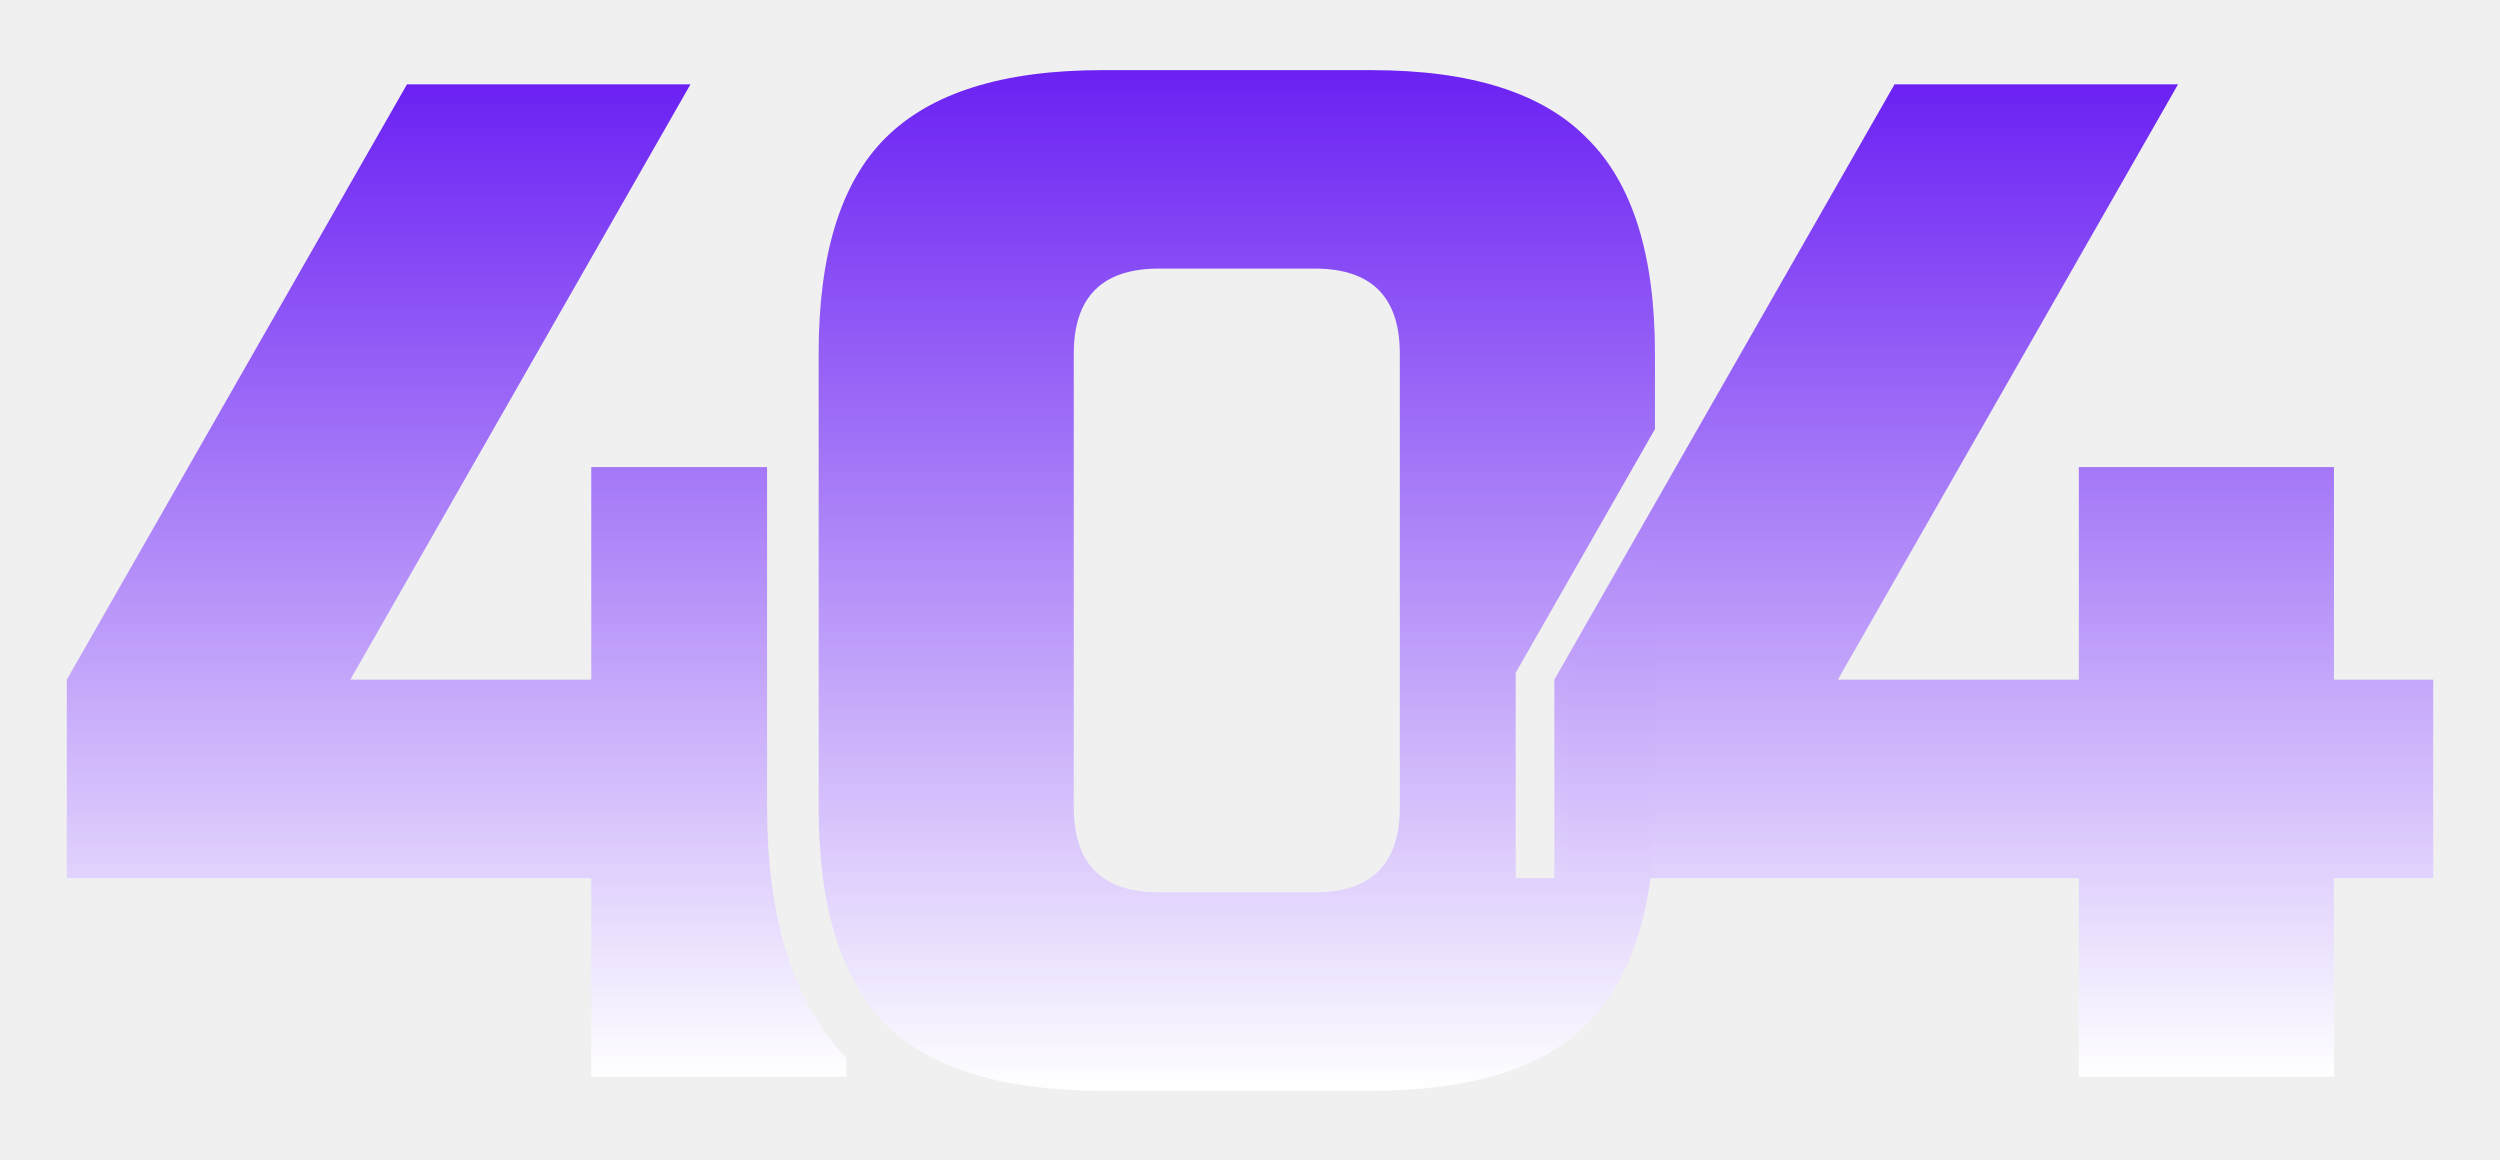
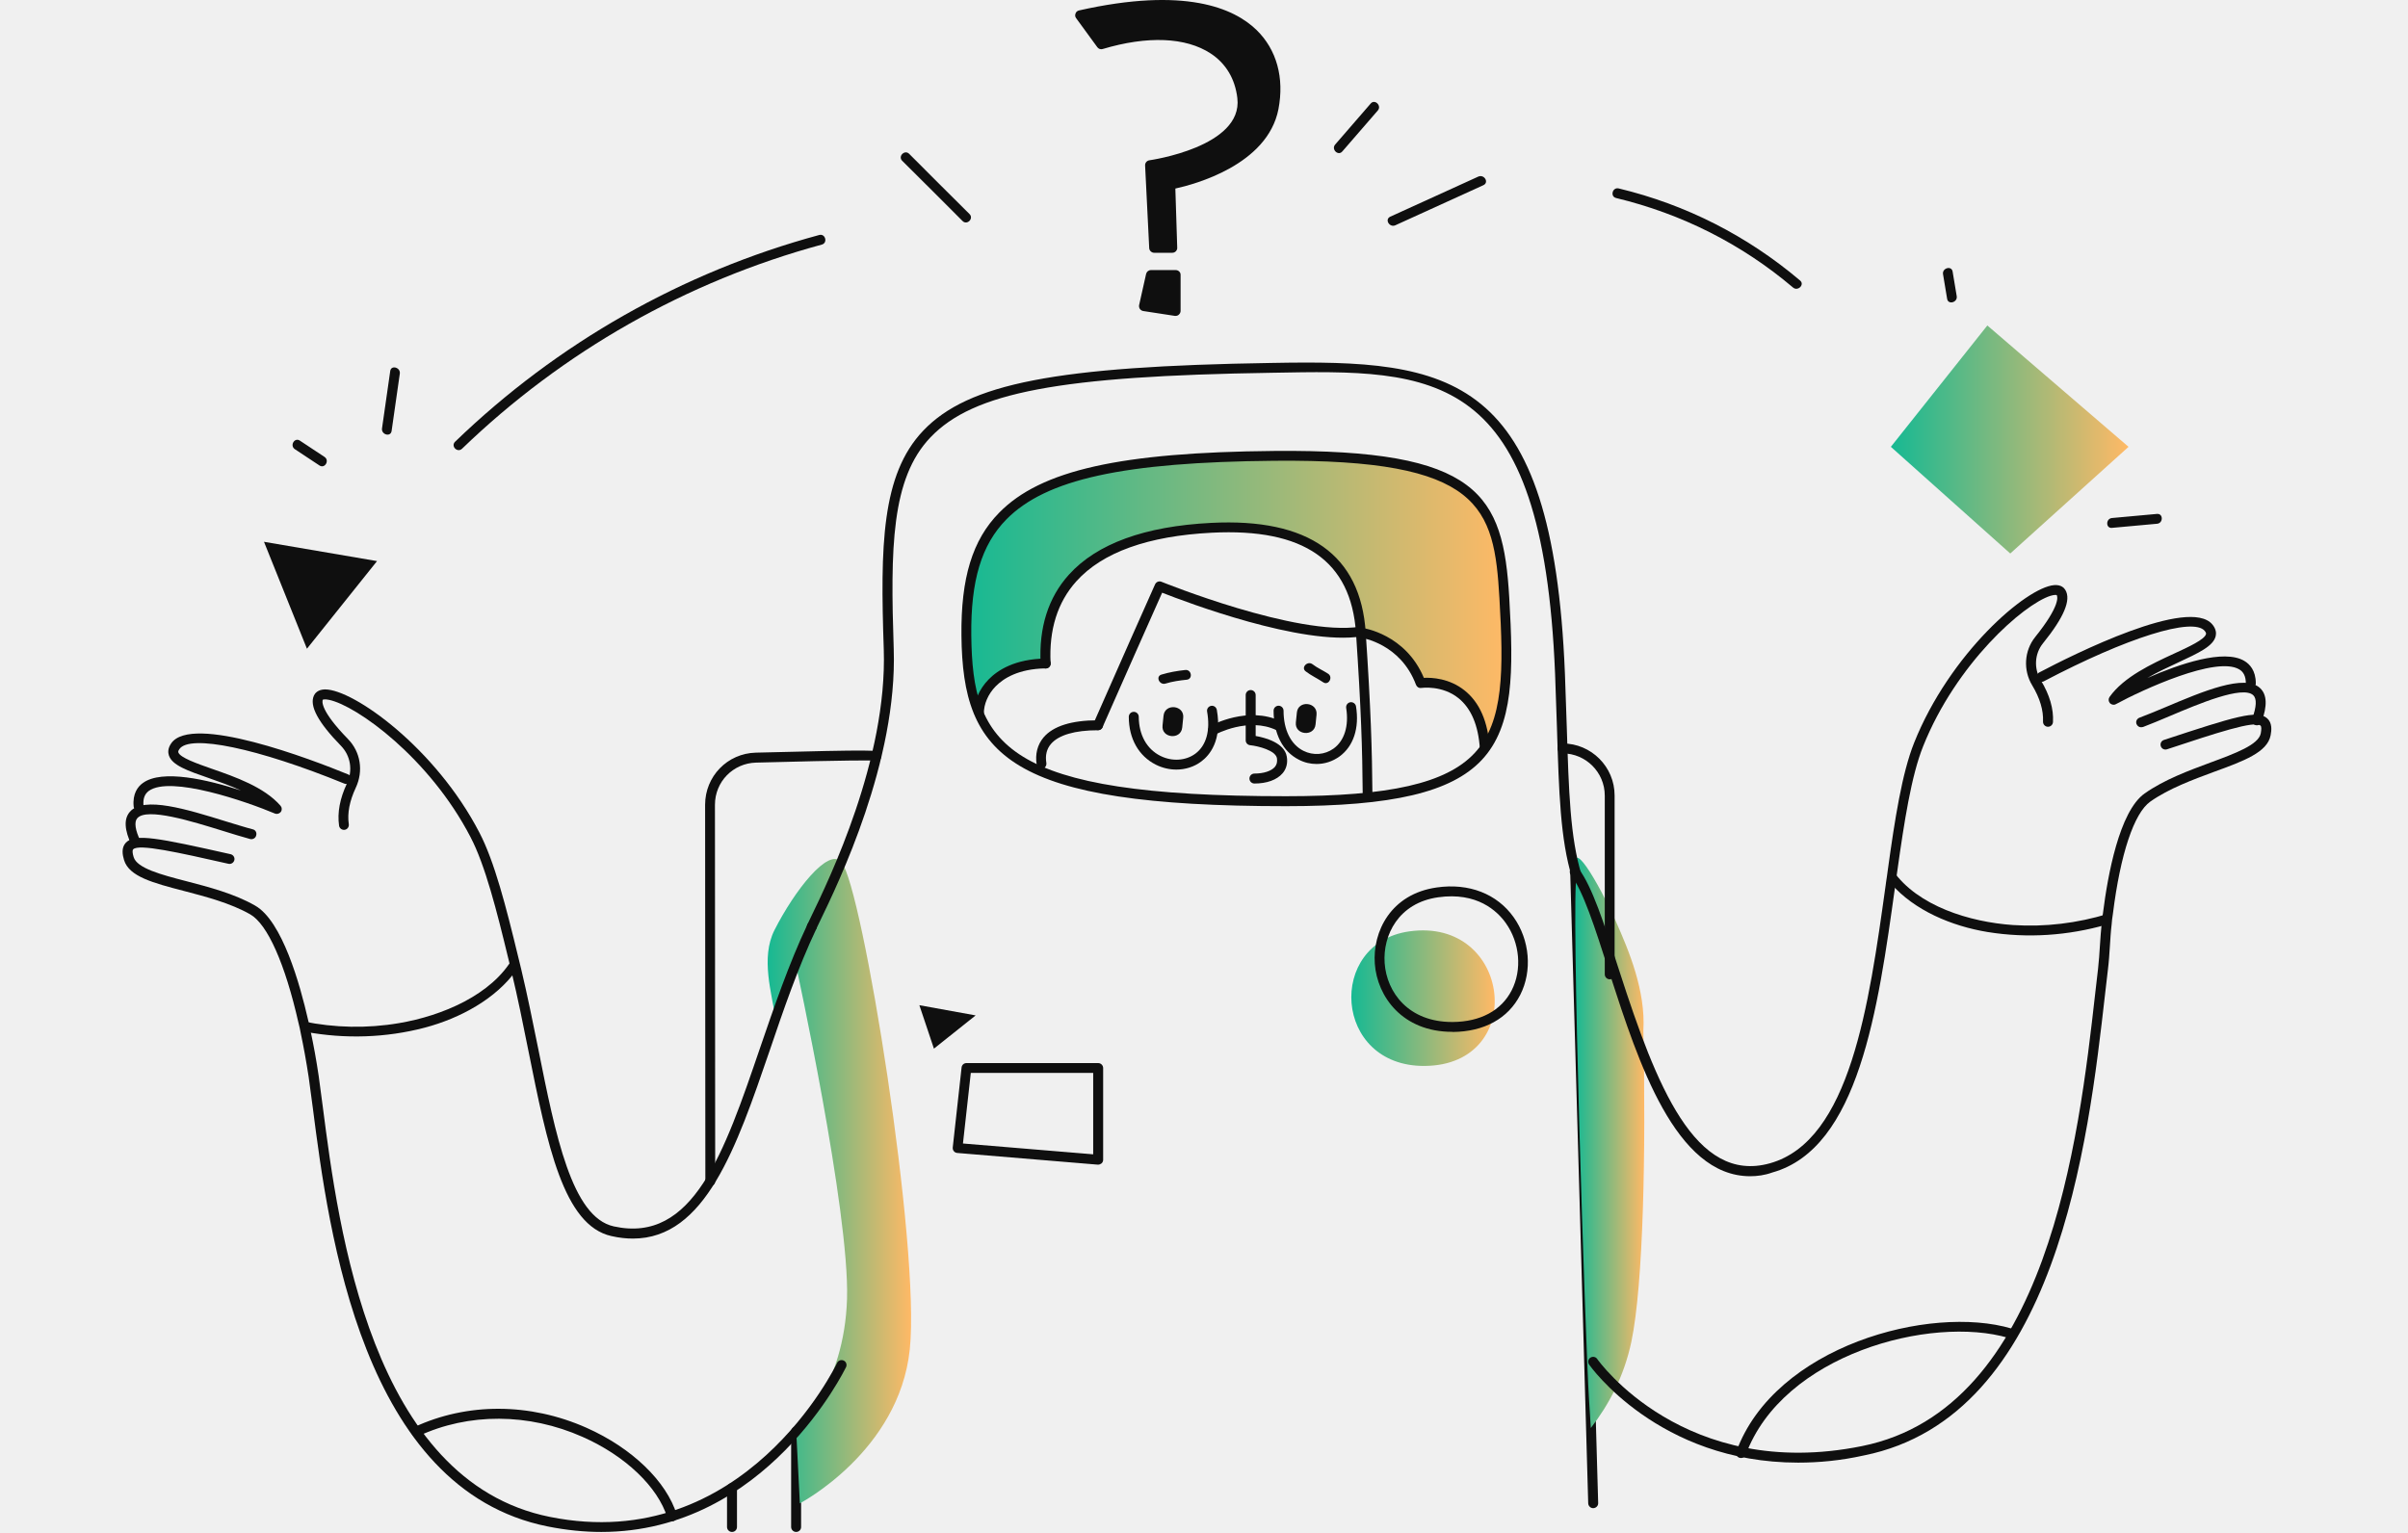
- <svg xmlns="http://www.w3.org/2000/svg" width="388" height="180" viewBox="0 0 388 180" fill="none">
-   <g filter="url(#filter0_f_8370_10503)">
-     <path d="M322.634 136.286H241.234V105.486L294.034 13.086H338.034L285.234 105.486H322.634V72.486H362.234V105.486H377.634V136.286H362.234V167.086H322.634V136.286Z" fill="url(#paint0_linear_8370_10503)" />
-     <path fill-rule="evenodd" clip-rule="evenodd" d="M204.051 41.686C212.851 41.686 217.251 46.086 217.251 54.886V125.286C217.251 134.086 212.851 138.486 204.051 138.486H179.851C171.051 138.486 166.651 134.086 166.651 125.286V54.886C166.651 46.086 171.051 41.686 179.851 41.686H204.051ZM246.291 158.946C253.331 151.906 256.851 140.686 256.851 125.286V82.72L243.234 106.549V136.286H235.234V105.486V104.424L235.761 103.502L256.851 66.595V54.886C256.851 39.486 253.331 28.34 246.291 21.446C239.397 14.406 228.251 10.886 212.851 10.886H171.051C155.651 10.886 144.431 14.406 137.391 21.446C130.497 28.34 127.051 39.486 127.051 54.886V125.286C127.051 140.686 130.497 151.906 137.391 158.946C144.431 165.84 155.651 169.286 171.051 169.286H212.851C228.251 169.286 239.397 165.84 246.291 158.946Z" fill="url(#paint1_linear_8370_10503)" />
-     <path d="M119.051 125.286C119.051 141.449 122.593 155.037 131.365 164.223V167.086H91.765V136.286H10.365V105.486L63.165 13.086H107.165L54.365 105.486H91.765V72.486H119.051V125.286Z" fill="url(#paint2_linear_8370_10503)" />
+ <svg xmlns="http://www.w3.org/2000/svg" width="300" height="191" viewBox="0 0 300 191" fill="none">
+   <g clip-path="url(#clip0_17049_106946)">
+     <path d="M120.79 26.677C118.277 24.179 115.765 21.682 113.267 19.169C112.709 18.611 111.84 19.48 112.399 20.038C114.912 22.535 117.424 25.032 119.922 27.545C120.48 28.104 121.349 27.235 120.79 26.677Z" fill="#0F0F0F" />
+     <path d="M170.767 12.903C169.293 14.609 167.819 16.3 166.346 18.006C165.818 18.611 166.718 19.48 167.23 18.875C168.704 17.169 170.177 15.478 171.651 13.772C172.178 13.182 171.278 12.298 170.767 12.903Z" fill="#0F0F0F" />
+     <path d="M184.17 22.008C180.509 23.668 176.864 25.343 173.203 27.003C172.474 27.344 173.11 28.398 173.839 28.073C177.5 26.413 181.145 24.738 184.806 23.078C185.55 22.737 184.914 21.682 184.17 22.008Z" fill="#0F0F0F" />
+     <path d="M175.575 116.068C165.26 117.51 166.082 132.913 177.483 132.835C190.419 132.742 188.325 114.268 175.575 116.068Z" fill="url(#paint0_linear_17049_106946)" />
+     <path d="M114.539 125.266L116.354 130.679L121.55 126.538L114.539 125.266Z" fill="#0F0F0F" />
+     <path d="M32.889 67.518L38.24 80.842L46.973 69.922L32.889 67.518Z" fill="#0F0F0F" />
+     <path d="M247.593 40.56L235.572 55.683L250.447 68.976L265.183 55.683L247.593 40.56Z" fill="url(#paint1_linear_17049_106946)" />
+     <path d="M48.617 46.237C48.276 48.625 47.934 50.998 47.593 53.387C47.484 54.163 48.663 54.504 48.787 53.713C49.129 51.324 49.47 48.951 49.811 46.562C49.92 45.787 48.725 45.446 48.617 46.237Z" fill="#0F0F0F" />
+     <path d="M243.266 33.843C243.142 33.068 241.947 33.393 242.072 34.169C242.242 35.193 242.413 36.216 242.583 37.24C242.707 38.016 243.902 37.69 243.778 36.914C243.607 35.891 243.437 34.867 243.266 33.843Z" fill="#0F0F0F" />
+     <path d="M268.736 64.043C266.859 64.214 264.982 64.385 263.121 64.555C262.33 64.633 262.33 65.858 263.121 65.781C264.997 65.61 266.874 65.439 268.736 65.269C269.511 65.207 269.527 63.981 268.736 64.043Z" fill="#0F0F0F" />
+     <path d="M40.427 56.939C39.403 56.257 38.38 55.574 37.356 54.907C36.689 54.473 36.069 55.528 36.735 55.978C37.759 56.66 38.783 57.343 39.807 58.01C40.474 58.444 41.094 57.374 40.427 56.939Z" fill="#0F0F0F" />
+     <path d="M102.068 29.283C85.006 33.905 69.417 42.762 56.698 55.047C56.124 55.605 56.993 56.474 57.567 55.916C70.146 43.786 85.533 35.053 102.394 30.477C103.154 30.26 102.828 29.081 102.068 29.283Z" fill="#0F0F0F" />
+     <path d="M224.266 34.96C217.689 29.391 210.057 25.498 201.666 23.482C200.89 23.295 200.565 24.49 201.34 24.676C209.515 26.646 216.975 30.399 223.382 35.828C223.986 36.34 224.871 35.472 224.266 34.96Z" fill="#0F0F0F" />
+     <path d="M198.487 187.947C198.162 187.947 197.882 187.683 197.867 187.342L195.618 108.452C195.602 108.111 195.881 107.832 196.223 107.816C196.548 107.816 196.843 108.08 196.859 108.421L199.108 187.311C199.123 187.652 198.844 187.931 198.503 187.947C198.487 187.947 198.487 187.947 198.487 187.947Z" fill="#0F0F0F" />
+     <path d="M99.185 190.909C98.844 190.909 98.564 190.63 98.564 190.289V178.392C98.564 178.051 98.844 177.771 99.185 177.771C99.526 177.771 99.805 178.051 99.805 178.392V190.289C99.805 190.646 99.526 190.909 99.185 190.909Z" fill="#0F0F0F" />
+     <path d="M136.815 145.137C136.8 145.137 136.784 145.137 136.769 145.137L119.257 143.679C119.086 143.663 118.931 143.585 118.838 143.461C118.729 143.337 118.683 143.167 118.698 142.996L119.8 133.022C119.831 132.712 120.094 132.479 120.404 132.479H136.815C137.156 132.479 137.436 132.759 137.436 133.1V144.532C137.436 144.702 137.358 144.873 137.234 144.981C137.11 145.075 136.955 145.137 136.815 145.137ZM119.97 142.5L136.195 143.849V133.705H120.947L119.97 142.5Z" fill="#0F0F0F" />
+     <path d="M180.913 128.585C174.724 128.585 171.576 124.196 171.281 120.101C170.986 116.084 173.282 111.399 179.005 110.593C183.007 110.019 186.497 111.384 188.576 114.3C190.592 117.123 190.918 121.001 189.398 123.979C187.893 126.926 184.9 128.57 180.991 128.601C180.975 128.585 180.944 128.585 180.913 128.585ZM179.176 111.818C174.228 112.516 172.258 116.549 172.506 120.023C172.77 123.684 175.484 127.36 180.913 127.36C180.944 127.36 180.975 127.36 181.006 127.36C184.434 127.329 187.04 125.933 188.328 123.42C189.646 120.861 189.351 117.48 187.599 115.029C186.528 113.524 184.015 111.135 179.176 111.818Z" fill="#0F0F0F" />
+     <path d="M96.609 126.911C96.175 123.809 94.733 119.388 96.485 115.913C98.983 110.981 103.233 105.537 104.83 107.429C107.452 110.516 114.68 155.42 113.346 168.155C112.012 180.89 99.65 187.342 99.65 187.342L99.2 178.408C99.2 178.408 105.203 172.793 105.528 161.857C105.854 150.922 99.138 120.148 99.138 120.148L96.609 126.911Z" fill="url(#paint2_linear_17049_106946)" />
+     <path d="M203.249 167.178C202.333 171.552 200.395 175.119 198.192 177.958C198.114 176.732 198.037 175.492 197.959 174.266C197.541 167.922 195.664 111.074 196.439 109.181C195.276 103.241 199.262 110.236 201.279 114.75C202.985 118.566 205.032 123.529 204.738 128.415C205.063 143.477 204.738 160.073 203.249 167.178Z" fill="url(#paint3_linear_17049_106946)" />
+     <path d="M88.497 147.804C88.156 147.804 87.877 147.525 87.877 147.183L87.846 100.293C87.846 96.741 90.622 93.887 94.159 93.794C109.344 93.406 109.406 93.484 109.67 93.81C109.794 93.965 109.84 94.166 109.794 94.353C109.716 94.678 109.375 94.895 109.049 94.802C109.034 94.802 109.018 94.787 109.003 94.787C108.584 94.756 106.226 94.709 94.19 95.035C91.32 95.113 89.071 97.424 89.071 100.293L89.102 147.183C89.118 147.525 88.838 147.804 88.497 147.804Z" fill="#0F0F0F" />
+     <path d="M200.55 122.04C200.209 122.04 199.93 121.761 199.93 121.42V99.146C199.93 96.245 197.572 93.887 194.671 93.887C194.33 93.887 194.051 93.608 194.051 93.267C194.051 92.926 194.33 92.647 194.671 92.647C198.254 92.647 201.155 95.563 201.155 99.13V121.404C201.155 121.761 200.891 122.04 200.55 122.04Z" fill="#0F0F0F" />
+     <path d="M91.197 190.909C90.855 190.909 90.576 190.63 90.576 190.289V185.434C90.576 185.093 90.855 184.813 91.197 184.813C91.538 184.813 91.817 185.093 91.817 185.434V190.289C91.817 190.646 91.538 190.909 91.197 190.909Z" fill="#0F0F0F" />
+     <path d="M184.961 93.282C184.371 83.96 176.957 85.123 176.957 85.123C174.894 79.555 169.558 78.857 169.558 78.857C169.109 72.047 165.712 65.005 150.945 65.766C136.178 66.526 129.772 72.839 130.284 82.688C124.126 82.766 121.924 86.488 121.955 88.939C120.76 86.209 120.435 82.952 120.404 79.198C120.217 62.555 128.252 57.095 158.763 56.8C184.201 56.552 186.698 62.012 187.427 74.514C187.908 83.076 187.97 89.203 184.961 93.282Z" fill="url(#paint4_linear_17049_106946)" />
+     <path d="M160.204 100.464C125.599 100.464 119.937 94.198 119.782 79.214C119.705 72.017 121.147 67.286 124.482 63.889C129.663 58.6 139.59 56.366 158.746 56.195C184.278 55.963 187.271 61.578 188.031 74.483C188.559 83.635 188.621 90.444 184.588 94.725C180.788 98.743 173.497 100.464 160.204 100.464ZM158.762 57.421C139.962 57.591 130.299 59.716 125.366 64.742C122.28 67.891 120.93 72.343 121.008 79.198C121.163 92.817 125.072 99.223 160.204 99.223C173.125 99.223 180.152 97.626 183.688 93.872C187.395 89.948 187.318 83.386 186.806 74.545C186.139 63.129 184.572 57.188 158.762 57.421Z" fill="#0F0F0F" />
+     <path d="M136.798 90.987C136.721 90.987 136.628 90.971 136.55 90.94C136.24 90.8 136.1 90.444 136.24 90.133C138.427 85.123 143.902 72.823 143.902 72.823C144.042 72.513 144.399 72.373 144.693 72.497C144.864 72.559 161.507 79.322 169.449 78.097C169.79 78.05 170.101 78.283 170.147 78.609C170.194 78.95 169.976 79.26 169.635 79.307C162.112 80.47 147.827 75.057 144.786 73.862C143.701 76.297 139.28 86.24 137.357 90.63C137.263 90.847 137.046 90.987 136.798 90.987Z" fill="#0F0F0F" />
+     <path d="M129.756 95.779C129.462 95.779 129.198 95.562 129.152 95.267C128.95 93.98 129.245 92.816 130.005 91.901C131.215 90.474 133.51 89.761 136.799 89.761C137.14 89.761 137.419 90.04 137.419 90.381C137.419 90.722 137.14 91.002 136.799 91.002C133.913 91.002 131.897 91.591 130.935 92.708C130.392 93.344 130.206 94.135 130.361 95.081C130.408 95.422 130.191 95.733 129.85 95.795C129.819 95.779 129.787 95.779 129.756 95.779Z" fill="#0F0F0F" />
+     <path d="M156.281 97.641C155.94 97.641 155.661 97.362 155.661 97.021C155.661 96.679 155.94 96.4 156.281 96.4C157.429 96.4 158.375 96.09 158.825 95.578C159.073 95.283 159.151 94.927 159.089 94.492C158.918 93.515 156.762 92.972 155.738 92.864C155.428 92.833 155.195 92.569 155.195 92.259V86.613C155.195 86.271 155.475 85.992 155.816 85.992C156.157 85.992 156.436 86.271 156.436 86.613V91.716C157.584 91.917 160.035 92.553 160.314 94.291C160.454 95.082 160.267 95.811 159.787 96.369C159.073 97.191 157.832 97.641 156.281 97.641Z" fill="#0F0F0F" />
+     <path d="M147.657 83.494C146.649 83.603 145.672 83.774 144.695 84.068C143.935 84.301 144.447 85.418 145.207 85.185C146.06 84.921 146.959 84.797 147.859 84.704C148.65 84.611 148.449 83.401 147.657 83.494Z" fill="#0F0F0F" />
+     <path d="M165.464 83.96C164.828 83.541 164.13 83.247 163.525 82.781C162.904 82.301 162.036 83.185 162.671 83.666C163.354 84.193 164.145 84.55 164.859 85.031C165.526 85.465 166.115 84.379 165.464 83.96Z" fill="#0F0F0F" />
+     <path d="M170.396 99.689C170.054 99.689 169.775 99.409 169.775 99.084C169.729 93.283 169.574 88.35 168.938 78.904C168.333 69.892 162.454 65.797 150.976 66.386C143.034 66.79 137.357 68.822 134.1 72.436C131.757 75.041 130.672 78.469 130.889 82.657C130.904 82.999 130.641 83.293 130.299 83.309C129.927 83.309 129.663 83.061 129.648 82.719C129.415 78.206 130.594 74.468 133.169 71.614C136.659 67.751 142.615 65.58 150.898 65.161C163.028 64.54 169.512 69.132 170.147 78.826C170.783 88.272 170.939 93.407 170.985 99.084C171.016 99.409 170.752 99.689 170.396 99.689Z" fill="#0F0F0F" />
+     <path d="M101.139 116.099C101.046 116.099 100.953 116.084 100.875 116.037C100.565 115.897 100.441 115.525 100.58 115.215L100.968 114.408C103.341 109.507 110.554 94.616 110.104 80.935C109.67 68.03 109.794 59.158 115.021 53.667C120.636 47.773 131.587 45.648 158.437 45.229C180.757 44.81 193.446 46.392 194.966 83.945C195.059 86.349 195.136 88.582 195.198 90.661C195.447 98.618 195.617 104.373 197.029 108.995C197.122 109.321 196.951 109.662 196.625 109.771C196.3 109.864 195.958 109.693 195.85 109.367C194.392 104.59 194.221 98.773 193.973 90.707C193.911 88.629 193.833 86.395 193.74 83.991C192.189 45.803 178.772 46.066 158.468 46.454C132.006 46.857 121.272 48.889 115.921 54.504C111.019 59.639 110.926 68.294 111.345 80.889C111.81 94.864 104.489 109.972 102.085 114.936L101.697 115.742C101.589 115.975 101.371 116.099 101.139 116.099Z" fill="#0F0F0F" />
+     <path d="M121.955 88.954L121.334 88.939C121.319 87.45 121.97 85.899 123.165 84.673C124.297 83.51 126.453 82.114 130.284 82.067C130.594 82.067 130.905 82.331 130.905 82.672C130.905 83.014 130.641 83.293 130.3 83.293C126.887 83.339 125.026 84.534 124.049 85.526C123.103 86.488 122.56 87.76 122.575 88.923L121.955 88.954Z" fill="#0F0F0F" />
+     <path d="M184.387 94.228C184.387 94.275 184.387 94.306 184.402 94.353C184.775 93.996 185.178 93.654 185.597 93.344C185.597 93.313 185.597 93.282 185.597 93.251C185.395 89.963 184.34 87.543 182.479 86.054C180.571 84.518 178.369 84.425 177.391 84.472C175.111 79.028 169.884 78.267 169.667 78.236C169.326 78.19 169.015 78.422 168.969 78.764C168.922 79.105 169.155 79.415 169.496 79.462C169.698 79.493 174.491 80.206 176.414 85.341C176.523 85.62 176.786 85.775 177.081 85.728C177.112 85.728 179.671 85.356 181.719 87.016C183.286 88.288 184.185 90.397 184.371 93.329C184.371 93.623 184.387 93.918 184.387 94.228Z" fill="#0F0F0F" />
+     <path d="M146.556 95.904C145.703 95.904 144.819 95.702 144.012 95.299C141.872 94.229 140.631 92.057 140.631 89.327C140.631 88.986 140.91 88.707 141.251 88.707C141.593 88.707 141.872 88.986 141.872 89.327C141.887 91.576 142.864 93.345 144.571 94.198C146.029 94.927 147.735 94.803 148.929 93.918C150.294 92.895 150.806 91.033 150.387 88.676C150.325 88.335 150.558 88.024 150.884 87.962C151.225 87.9 151.535 88.133 151.597 88.459C152.28 92.29 150.682 94.136 149.658 94.896C148.774 95.563 147.673 95.904 146.556 95.904Z" fill="#0F0F0F" />
+     <path d="M164.021 95.206C163.261 95.206 162.501 95.035 161.803 94.663C159.802 93.654 158.67 91.421 158.67 88.567C158.67 88.226 158.949 87.946 159.29 87.946C159.632 87.946 159.911 88.226 159.911 88.567C159.911 90.94 160.81 92.77 162.377 93.561C163.602 94.182 165.045 94.073 166.146 93.282C167.496 92.305 168.07 90.459 167.713 88.226C167.666 87.884 167.884 87.574 168.225 87.512C168.566 87.466 168.876 87.683 168.938 88.024C169.373 90.723 168.628 93.003 166.875 94.275C166.007 94.895 165.029 95.206 164.021 95.206Z" fill="#0F0F0F" />
+     <path d="M151.132 91.607C150.915 91.607 150.698 91.498 150.589 91.281C150.419 90.986 150.543 90.614 150.837 90.443C151.023 90.335 155.491 87.946 159.539 89.869C159.849 90.009 159.973 90.381 159.834 90.692C159.694 91.002 159.322 91.126 159.012 90.986C155.522 89.326 151.473 91.498 151.427 91.529C151.334 91.576 151.225 91.607 151.132 91.607Z" fill="#0F0F0F" />
+     <path d="M161.57 88.799L161.446 90.025C161.275 91.607 163.726 91.855 163.897 90.288L164.021 89.063C164.176 87.481 161.725 87.217 161.57 88.799Z" fill="#0F0F0F" />
+     <path d="M144.959 89.187L144.835 90.412C144.664 91.995 147.115 92.243 147.285 90.676L147.41 89.451C147.58 87.868 145.129 87.605 144.959 89.187Z" fill="#0F0F0F" />
+     <path d="M78.85 154.349C78.013 154.349 77.129 154.256 76.182 154.039C70.195 152.721 68.179 142.638 65.837 130.974C65.185 127.701 64.503 124.32 63.712 121.031C63.572 120.488 63.448 119.977 63.324 119.434C61.881 113.477 60.454 107.831 58.624 104.326C53.505 94.445 44.431 87.93 41.003 87.217C40.491 87.108 40.259 87.171 40.212 87.201C40.135 87.388 39.871 88.52 43.345 92.088C44.928 93.701 45.3 96.089 44.323 98.168C43.547 99.828 43.252 101.348 43.454 102.713C43.501 103.054 43.268 103.364 42.942 103.411C42.601 103.457 42.291 103.224 42.244 102.899C42.011 101.286 42.337 99.517 43.221 97.641C43.981 96.027 43.687 94.181 42.477 92.941C39.623 90.009 38.521 87.962 39.111 86.674C39.235 86.41 39.576 85.945 40.445 85.914C40.46 85.914 40.491 85.914 40.507 85.914C44.043 85.914 54.25 93.189 59.725 103.752C61.617 107.381 63.075 113.105 64.534 119.139C64.658 119.666 64.782 120.194 64.921 120.721C65.712 124.04 66.395 127.437 67.062 130.726C69.218 141.506 71.25 151.681 76.462 152.829C86.342 155.016 90.22 143.693 94.687 130.602C96.456 125.452 98.27 120.116 100.597 115.199C100.737 114.889 101.109 114.765 101.419 114.904C101.729 115.044 101.853 115.416 101.714 115.726C99.418 120.566 97.603 125.871 95.866 130.989C91.756 142.98 87.878 154.349 78.85 154.349Z" fill="#0F0F0F" />
+     <path d="M34.474 101.425C34.396 101.425 34.318 101.41 34.241 101.379C30.782 99.921 21.227 96.586 18.528 98.571C18.016 98.959 17.799 99.548 17.877 100.386C17.908 100.727 17.659 101.022 17.318 101.053C16.977 101.084 16.682 100.836 16.651 100.495C16.496 98.897 17.179 98.013 17.799 97.578C20.188 95.826 25.865 97.16 30.022 98.509C28.688 97.904 27.276 97.408 26.004 96.958C23.367 96.043 21.444 95.376 21.041 94.135C20.932 93.809 20.886 93.282 21.32 92.646C23.864 88.908 38.848 94.647 43.377 96.508C43.687 96.632 43.842 96.989 43.718 97.315C43.594 97.625 43.222 97.78 42.912 97.656C32.085 93.235 23.616 91.467 22.344 93.359C22.173 93.608 22.204 93.716 22.22 93.763C22.437 94.414 24.546 95.159 26.408 95.81C29.308 96.818 32.938 98.09 34.954 100.417C35.141 100.634 35.156 100.944 34.985 101.177C34.861 101.332 34.675 101.425 34.474 101.425Z" fill="#0F0F0F" />
+     <path d="M31.494 103.349C30.533 103.101 29.369 102.728 28.129 102.356C23.336 100.867 17.907 99.176 16.185 101.162C15.409 102.046 15.487 103.426 16.418 105.381C16.418 105.396 16.433 105.396 16.433 105.412C16.79 105.396 17.147 105.412 17.488 105.443C17.597 105.272 17.612 105.04 17.519 104.854C16.837 103.442 16.697 102.434 17.1 101.968C18.295 100.588 23.972 102.372 27.741 103.535C28.997 103.923 30.176 104.295 31.169 104.559C31.494 104.636 31.836 104.45 31.913 104.124C32.022 103.768 31.836 103.426 31.494 103.349Z" fill="#0F0F0F" />
+     <path d="M74.91 190.909C72.8 190.909 70.582 190.691 68.24 190.226C45.098 185.588 40.956 153.48 38.971 138.062C38.785 136.604 38.614 135.317 38.459 134.246C38.164 132.292 37.823 130.431 37.466 128.74C37.389 128.306 37.295 127.887 37.187 127.468C35.512 120.085 33.325 115.168 31.169 113.942C28.718 112.546 25.631 111.74 22.901 111.026C19.085 110.033 16.076 109.242 15.456 107.179C15.27 106.559 15.084 105.659 15.673 105.023C16.79 103.829 19.69 104.418 28.733 106.45C29.059 106.528 29.276 106.854 29.199 107.179C29.121 107.505 28.795 107.722 28.47 107.645C22.203 106.233 17.271 105.116 16.588 105.845C16.48 105.97 16.495 106.311 16.65 106.807C17.069 108.203 20.063 108.994 23.227 109.816C26.019 110.545 29.199 111.367 31.789 112.857C35.155 114.764 37.373 122.644 38.397 127.158C38.505 127.577 38.614 128.042 38.691 128.492C39.064 130.198 39.405 132.075 39.7 134.06C39.855 135.146 40.026 136.433 40.212 137.907C42.166 153.046 46.23 184.565 68.504 189.032C92.717 193.902 104.18 170.093 104.288 169.844C104.428 169.534 104.8 169.41 105.11 169.55C105.42 169.689 105.545 170.062 105.405 170.372C105.281 170.589 95.493 190.909 74.91 190.909Z" fill="#0F0F0F" />
+     <path d="M37.775 127.282C37.9 127.716 37.977 128.151 38.07 128.585C42.972 129.485 48.059 129.345 52.945 128.058C57.319 126.894 61.802 124.475 64.346 120.876C64.206 120.333 64.082 119.806 63.958 119.278C61.321 123.994 55.039 126.6 49.719 127.499C45.717 128.182 41.684 128.089 37.775 127.282Z" fill="#0F0F0F" />
+     <path d="M83.737 189.575C83.473 189.575 83.225 189.404 83.147 189.141C81.969 185.294 77.905 181.416 72.569 179.058C65.853 176.08 58.392 176.049 52.125 178.965C51.815 179.105 51.458 178.981 51.303 178.671C51.163 178.36 51.288 178.004 51.598 177.849C58.19 174.777 66.008 174.793 73.065 177.926C78.727 180.439 83.039 184.596 84.326 188.784C84.419 189.11 84.249 189.451 83.923 189.559C83.861 189.559 83.799 189.575 83.737 189.575Z" fill="#0F0F0F" />
+     <path d="M218.047 146.579C208.709 146.579 204.087 132.277 200.628 121.59L200.395 120.877C198.705 115.603 197.246 111.043 195.695 109.011C195.494 108.747 195.54 108.359 195.804 108.142C196.068 107.941 196.455 107.987 196.673 108.251C198.348 110.453 199.852 115.091 201.574 120.474L201.807 121.187C206.336 135.209 211.175 147.587 220.513 144.966C230.502 142.158 232.845 125.251 234.923 110.329L234.97 109.972C235.063 109.414 235.125 108.887 235.202 108.344C236.055 102.186 236.955 96.354 238.475 92.553C242.911 81.448 252.451 73.18 255.925 72.916C256.809 72.854 257.166 73.273 257.321 73.537C258.05 74.762 257.135 76.934 254.529 80.16C253.474 81.463 253.366 83.309 254.25 84.767C255.351 86.582 255.863 88.334 255.77 89.979C255.754 90.32 255.46 90.584 255.119 90.568C254.777 90.552 254.514 90.258 254.529 89.916C254.591 88.52 254.141 87.001 253.18 85.403C252.032 83.51 252.187 81.091 253.552 79.385C256.716 75.445 256.344 74.328 256.235 74.157C256.204 74.142 255.972 74.095 255.46 74.25C252.109 75.305 243.718 82.673 239.592 93.003C238.118 96.679 237.234 102.434 236.381 108.499C236.304 109.042 236.226 109.569 236.148 110.128L236.102 110.469C233.977 125.763 231.573 143.104 220.808 146.113C219.862 146.455 218.931 146.579 218.047 146.579Z" fill="#0F0F0F" />
+     <path d="M263.324 87.823C263.154 87.823 262.983 87.745 262.859 87.621C262.673 87.404 262.657 87.094 262.812 86.861C264.596 84.348 268.071 82.735 270.863 81.448C272.662 80.625 274.694 79.679 274.834 79.012C274.849 78.966 274.865 78.857 274.678 78.624C273.22 76.872 264.968 79.462 254.623 84.906C254.328 85.062 253.956 84.953 253.785 84.643C253.63 84.348 253.738 83.976 254.049 83.805C258.376 81.525 272.724 74.343 275.625 77.818C276.105 78.392 276.121 78.919 276.043 79.26C275.764 80.517 273.918 81.37 271.39 82.549C270.165 83.123 268.8 83.743 267.528 84.488C271.53 82.735 277.067 80.843 279.611 82.363C280.262 82.75 281.038 83.541 281.038 85.155C281.038 85.496 280.759 85.775 280.418 85.775C280.076 85.775 279.797 85.496 279.797 85.155C279.797 84.317 279.533 83.743 278.975 83.417C276.105 81.711 266.907 85.961 263.619 87.745C263.526 87.807 263.433 87.823 263.324 87.823Z" fill="#0F0F0F" />
+     <path d="M266.751 90.63C266.503 90.63 266.27 90.475 266.177 90.226C266.053 89.901 266.224 89.559 266.55 89.435C267.48 89.094 268.613 88.613 269.807 88.117C274.429 86.162 279.672 83.944 281.58 85.759C282.433 86.566 282.495 87.946 281.751 89.978C281.626 90.304 281.285 90.459 280.959 90.35C280.634 90.242 280.479 89.885 280.587 89.559C281.13 88.086 281.177 87.078 280.727 86.643C279.408 85.387 273.917 87.713 270.288 89.249C269.078 89.761 267.93 90.242 266.984 90.599C266.891 90.614 266.813 90.63 266.751 90.63Z" fill="#0F0F0F" />
+     <path d="M224.019 182.27C206.6 182.27 198.069 170.187 197.976 170.047C197.789 169.768 197.851 169.38 198.131 169.194C198.41 169.008 198.798 169.07 198.984 169.349C199.092 169.504 209.857 184.69 231.991 180.207C255.15 175.523 258.981 141.894 261.028 123.824C261.152 122.738 261.261 121.714 261.385 120.737C261.494 119.776 261.556 118.814 261.618 117.852C261.68 116.921 261.742 116.006 261.835 115.107C261.866 114.672 261.928 114.207 262.006 113.742C262.579 109.166 264.022 101.116 267.186 98.882C269.621 97.16 272.693 96.028 275.407 95.02C278.478 93.887 281.379 92.817 281.658 91.39C281.751 90.878 281.751 90.537 281.627 90.428C280.883 89.761 276.074 91.359 269.978 93.376C269.653 93.484 269.311 93.314 269.203 92.988C269.094 92.662 269.265 92.321 269.59 92.212C278.385 89.312 281.224 88.427 282.449 89.513C283.101 90.087 283.008 91.002 282.884 91.638C282.48 93.748 279.549 94.834 275.841 96.183C273.205 97.16 270.211 98.262 267.9 99.89C265.868 101.317 264.162 106.436 263.231 113.912C263.153 114.362 263.107 114.796 263.076 115.215C262.967 116.115 262.921 116.999 262.859 117.914C262.797 118.891 262.735 119.869 262.61 120.861C262.502 121.839 262.378 122.862 262.254 123.933C260.16 142.313 256.266 176.515 232.24 181.37C229.308 182.022 226.578 182.27 224.019 182.27Z" fill="#0F0F0F" />
+     <path d="M262.626 113.881C262.548 114.331 262.502 114.765 262.471 115.215C257.678 116.596 252.606 116.952 247.626 116.146C243.159 115.417 238.475 113.447 235.59 110.112C235.683 109.554 235.745 109.026 235.823 108.483C238.909 112.92 245.408 114.905 250.791 115.277C254.808 115.541 258.81 115.045 262.626 113.881Z" fill="#0F0F0F" />
+     <path d="M216.915 181.696C216.837 181.696 216.775 181.681 216.698 181.665C216.372 181.541 216.217 181.2 216.325 180.874C221.134 167.752 240.445 162.54 250.621 165.565C250.946 165.658 251.132 165.999 251.039 166.325C250.946 166.65 250.605 166.836 250.279 166.743C240.538 163.858 222.065 168.806 217.489 181.308C217.396 181.541 217.163 181.696 216.915 181.696Z" fill="#0F0F0F" />
+     <path d="M156.545 3.736C153.722 0.991 147.595 -1.662 134.426 1.301C134.224 1.347 134.054 1.487 133.992 1.689C133.914 1.89 133.945 2.108 134.069 2.263L136.706 5.877C136.861 6.094 137.125 6.187 137.373 6.109C142.972 4.434 147.75 4.636 150.837 6.668C152.729 7.909 153.877 9.832 154.156 12.236C154.869 18.317 143.298 19.961 143.19 19.976C142.879 20.023 142.647 20.302 142.662 20.612L143.174 30.912C143.19 31.238 143.469 31.501 143.795 31.501H146.044C146.214 31.501 146.369 31.439 146.493 31.315C146.602 31.191 146.68 31.036 146.664 30.865L146.431 23.497C148.758 22.985 157.91 20.581 159.275 13.601C160.019 9.692 159.058 6.187 156.545 3.736Z" fill="#0F0F0F" />
+     <path d="M146.478 33.657H143.391C143.097 33.657 142.849 33.859 142.787 34.138L141.918 38.016C141.887 38.187 141.918 38.357 142.011 38.497C142.104 38.636 142.259 38.729 142.43 38.76L146.37 39.365C146.401 39.365 146.432 39.365 146.463 39.365C146.602 39.365 146.757 39.319 146.866 39.21C147.006 39.086 147.083 38.916 147.083 38.745V34.262C147.099 33.936 146.819 33.657 146.478 33.657Z" fill="#0F0F0F" />
  </g>
  <defs>
-     <linearGradient id="paint0_linear_8370_10503" x1="309.434" y1="13.086" x2="309.434" y2="167.086" gradientUnits="userSpaceOnUse">
-       <stop stop-color="#6B21F3" />
-       <stop offset="1" stop-color="white" />
+     <linearGradient id="paint0_linear_17049_106946" x1="166.656" y1="124.39" x2="186.22" y2="124.39" gradientUnits="userSpaceOnUse">
+       <stop stop-color="#00B997" />
+       <stop offset="1" stop-color="#FFB966" />
    </linearGradient>
-     <linearGradient id="paint1_linear_8370_10503" x1="191.951" y1="10.886" x2="191.951" y2="169.286" gradientUnits="userSpaceOnUse">
-       <stop stop-color="#6B21F3" />
-       <stop offset="1" stop-color="white" />
+     <linearGradient id="paint1_linear_17049_106946" x1="232.759" y1="54.768" x2="265.183" y2="54.768" gradientUnits="userSpaceOnUse">
+       <stop stop-color="#00B997" />
+       <stop offset="1" stop-color="#FFB966" />
    </linearGradient>
-     <linearGradient id="paint2_linear_8370_10503" x1="70.865" y1="13.086" x2="70.865" y2="167.086" gradientUnits="userSpaceOnUse">
-       <stop stop-color="#6B21F3" />
-       <stop offset="1" stop-color="white" />
+     <linearGradient id="paint2_linear_17049_106946" x1="93.941" y1="147.193" x2="113.509" y2="147.193" gradientUnits="userSpaceOnUse">
+       <stop stop-color="#00B997" />
+       <stop offset="1" stop-color="#FFB966" />
    </linearGradient>
+     <linearGradient id="paint3_linear_17049_106946" x1="195.411" y1="142.426" x2="204.853" y2="142.426" gradientUnits="userSpaceOnUse">
+       <stop stop-color="#00B997" />
+       <stop offset="1" stop-color="#FFB966" />
+     </linearGradient>
+     <linearGradient id="paint4_linear_17049_106946" x1="114.009" y1="75.037" x2="187.675" y2="75.037" gradientUnits="userSpaceOnUse">
+       <stop stop-color="#00B997" />
+       <stop offset="1" stop-color="#FFB966" />
+     </linearGradient>
+     <clipPath id="clip0_17049_106946">
+       <rect width="300" height="190.909" fill="white" />
+     </clipPath>
  </defs>
</svg>
